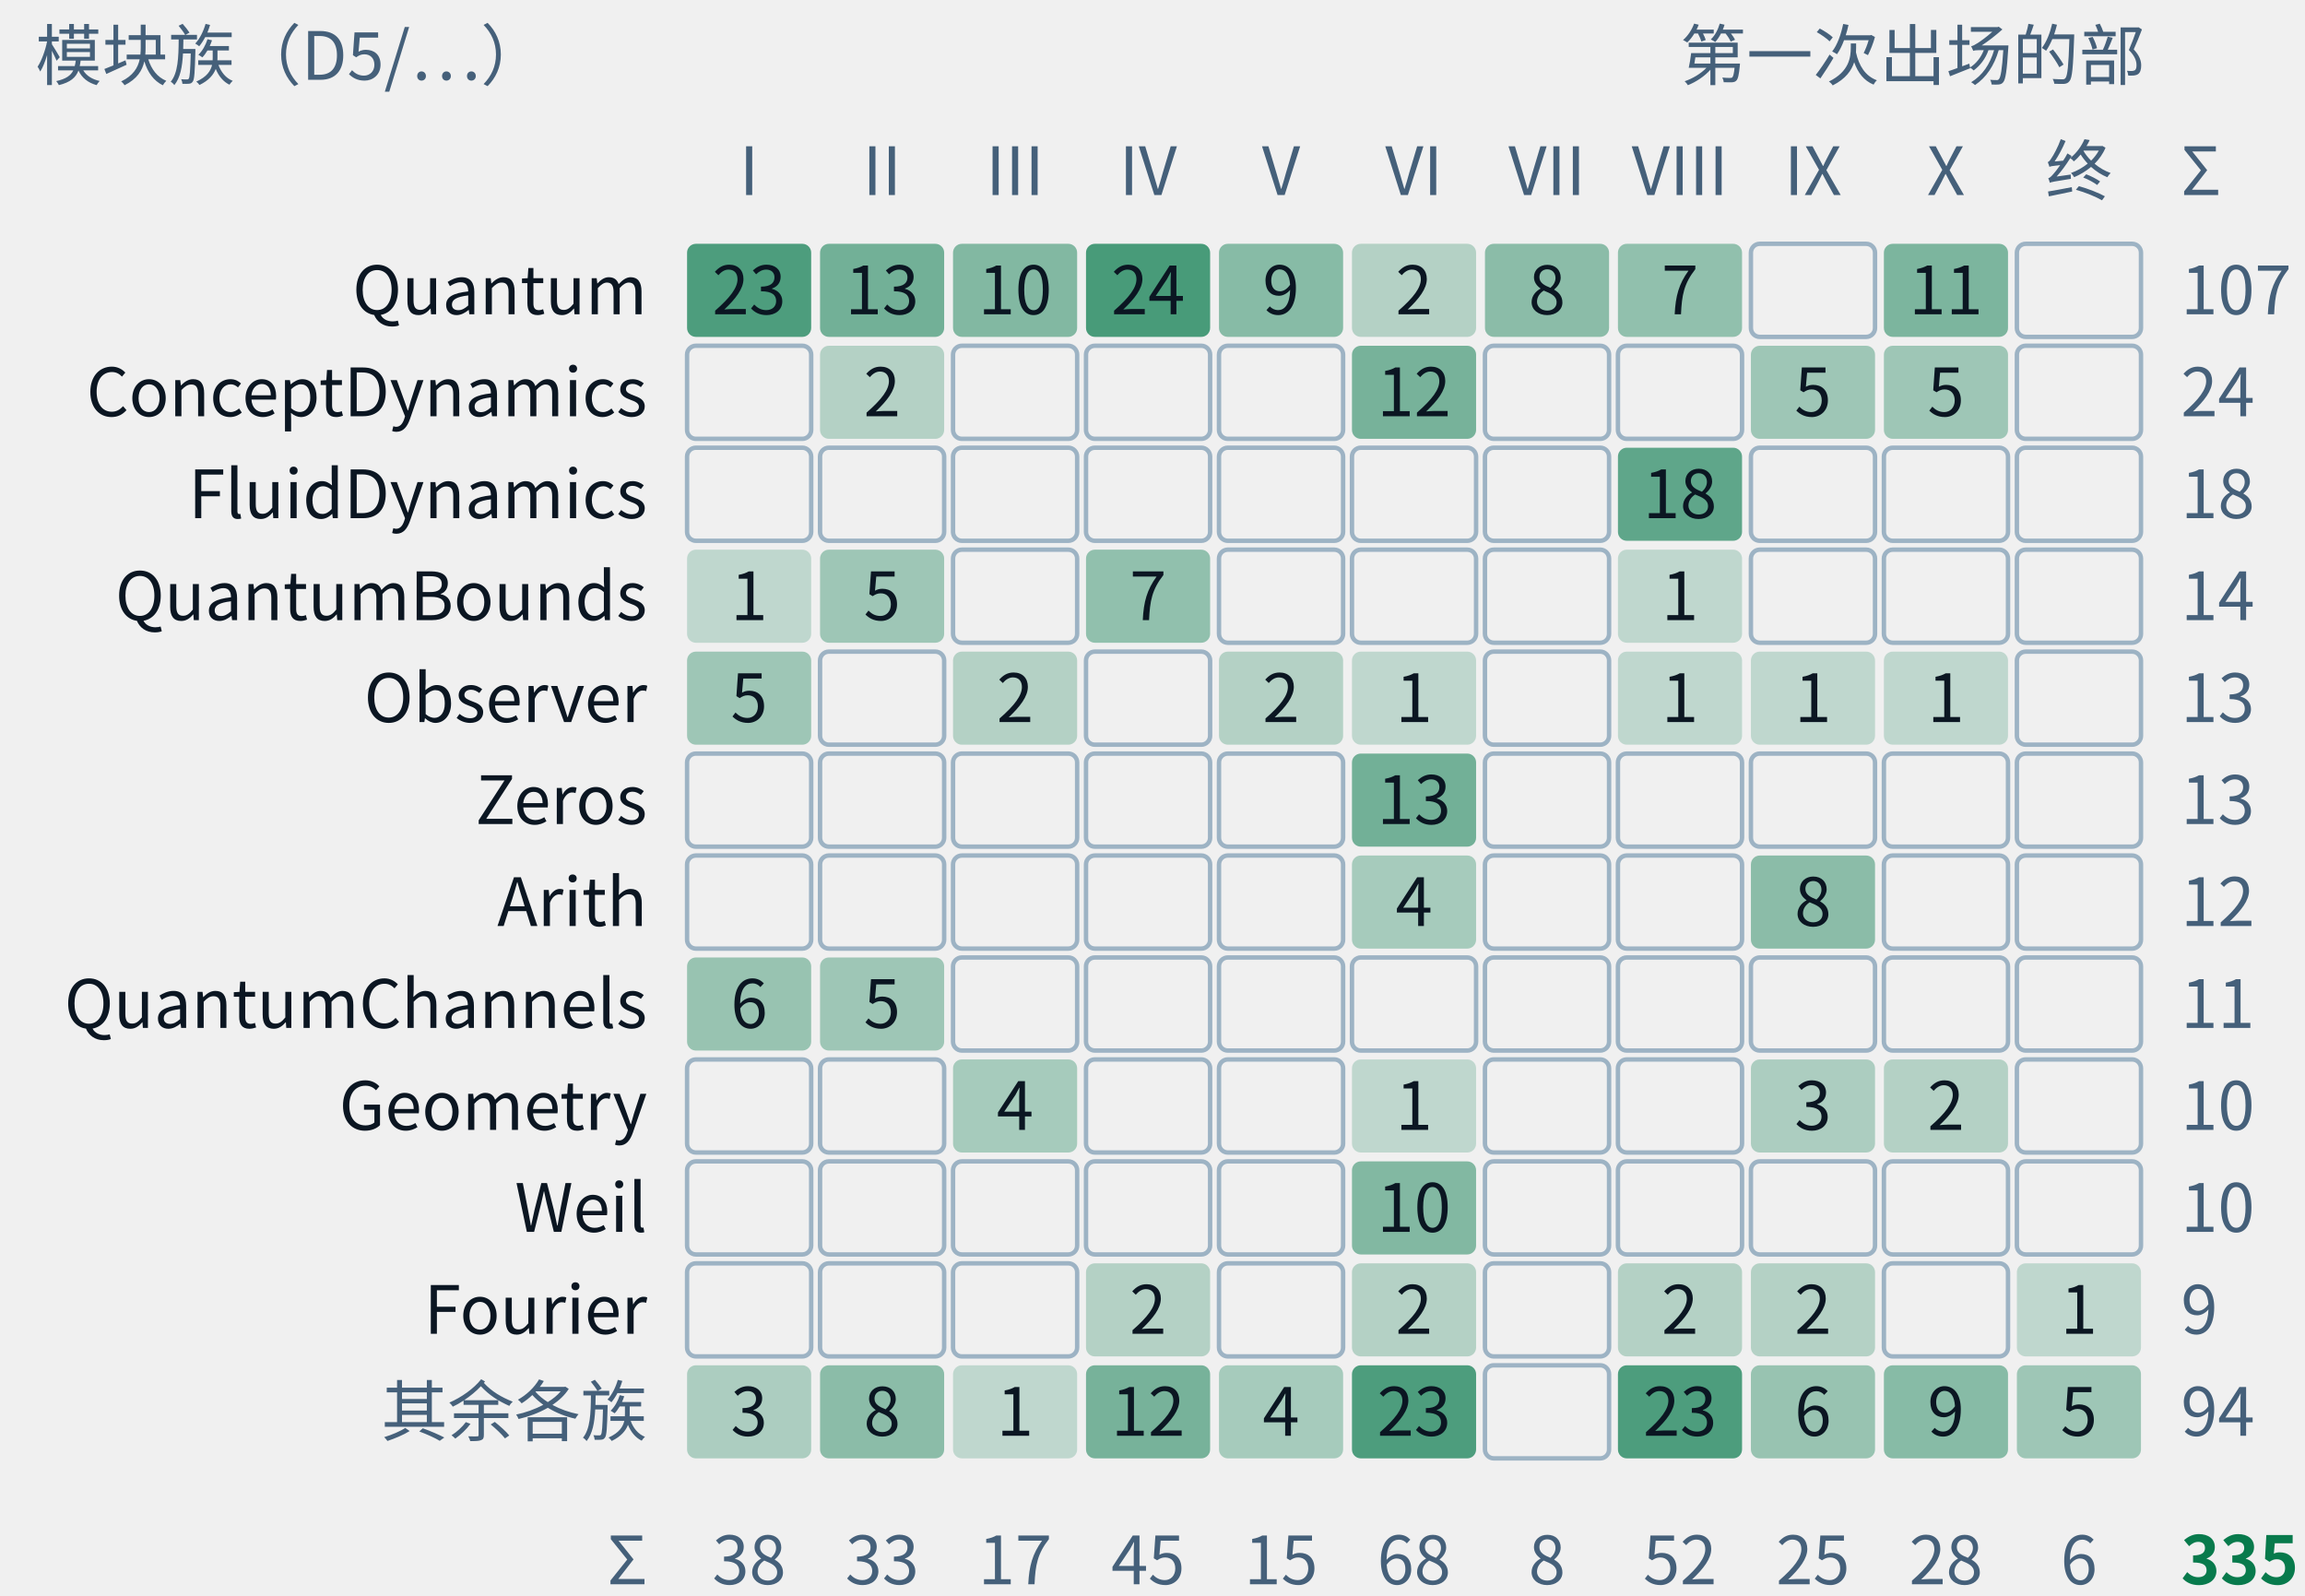
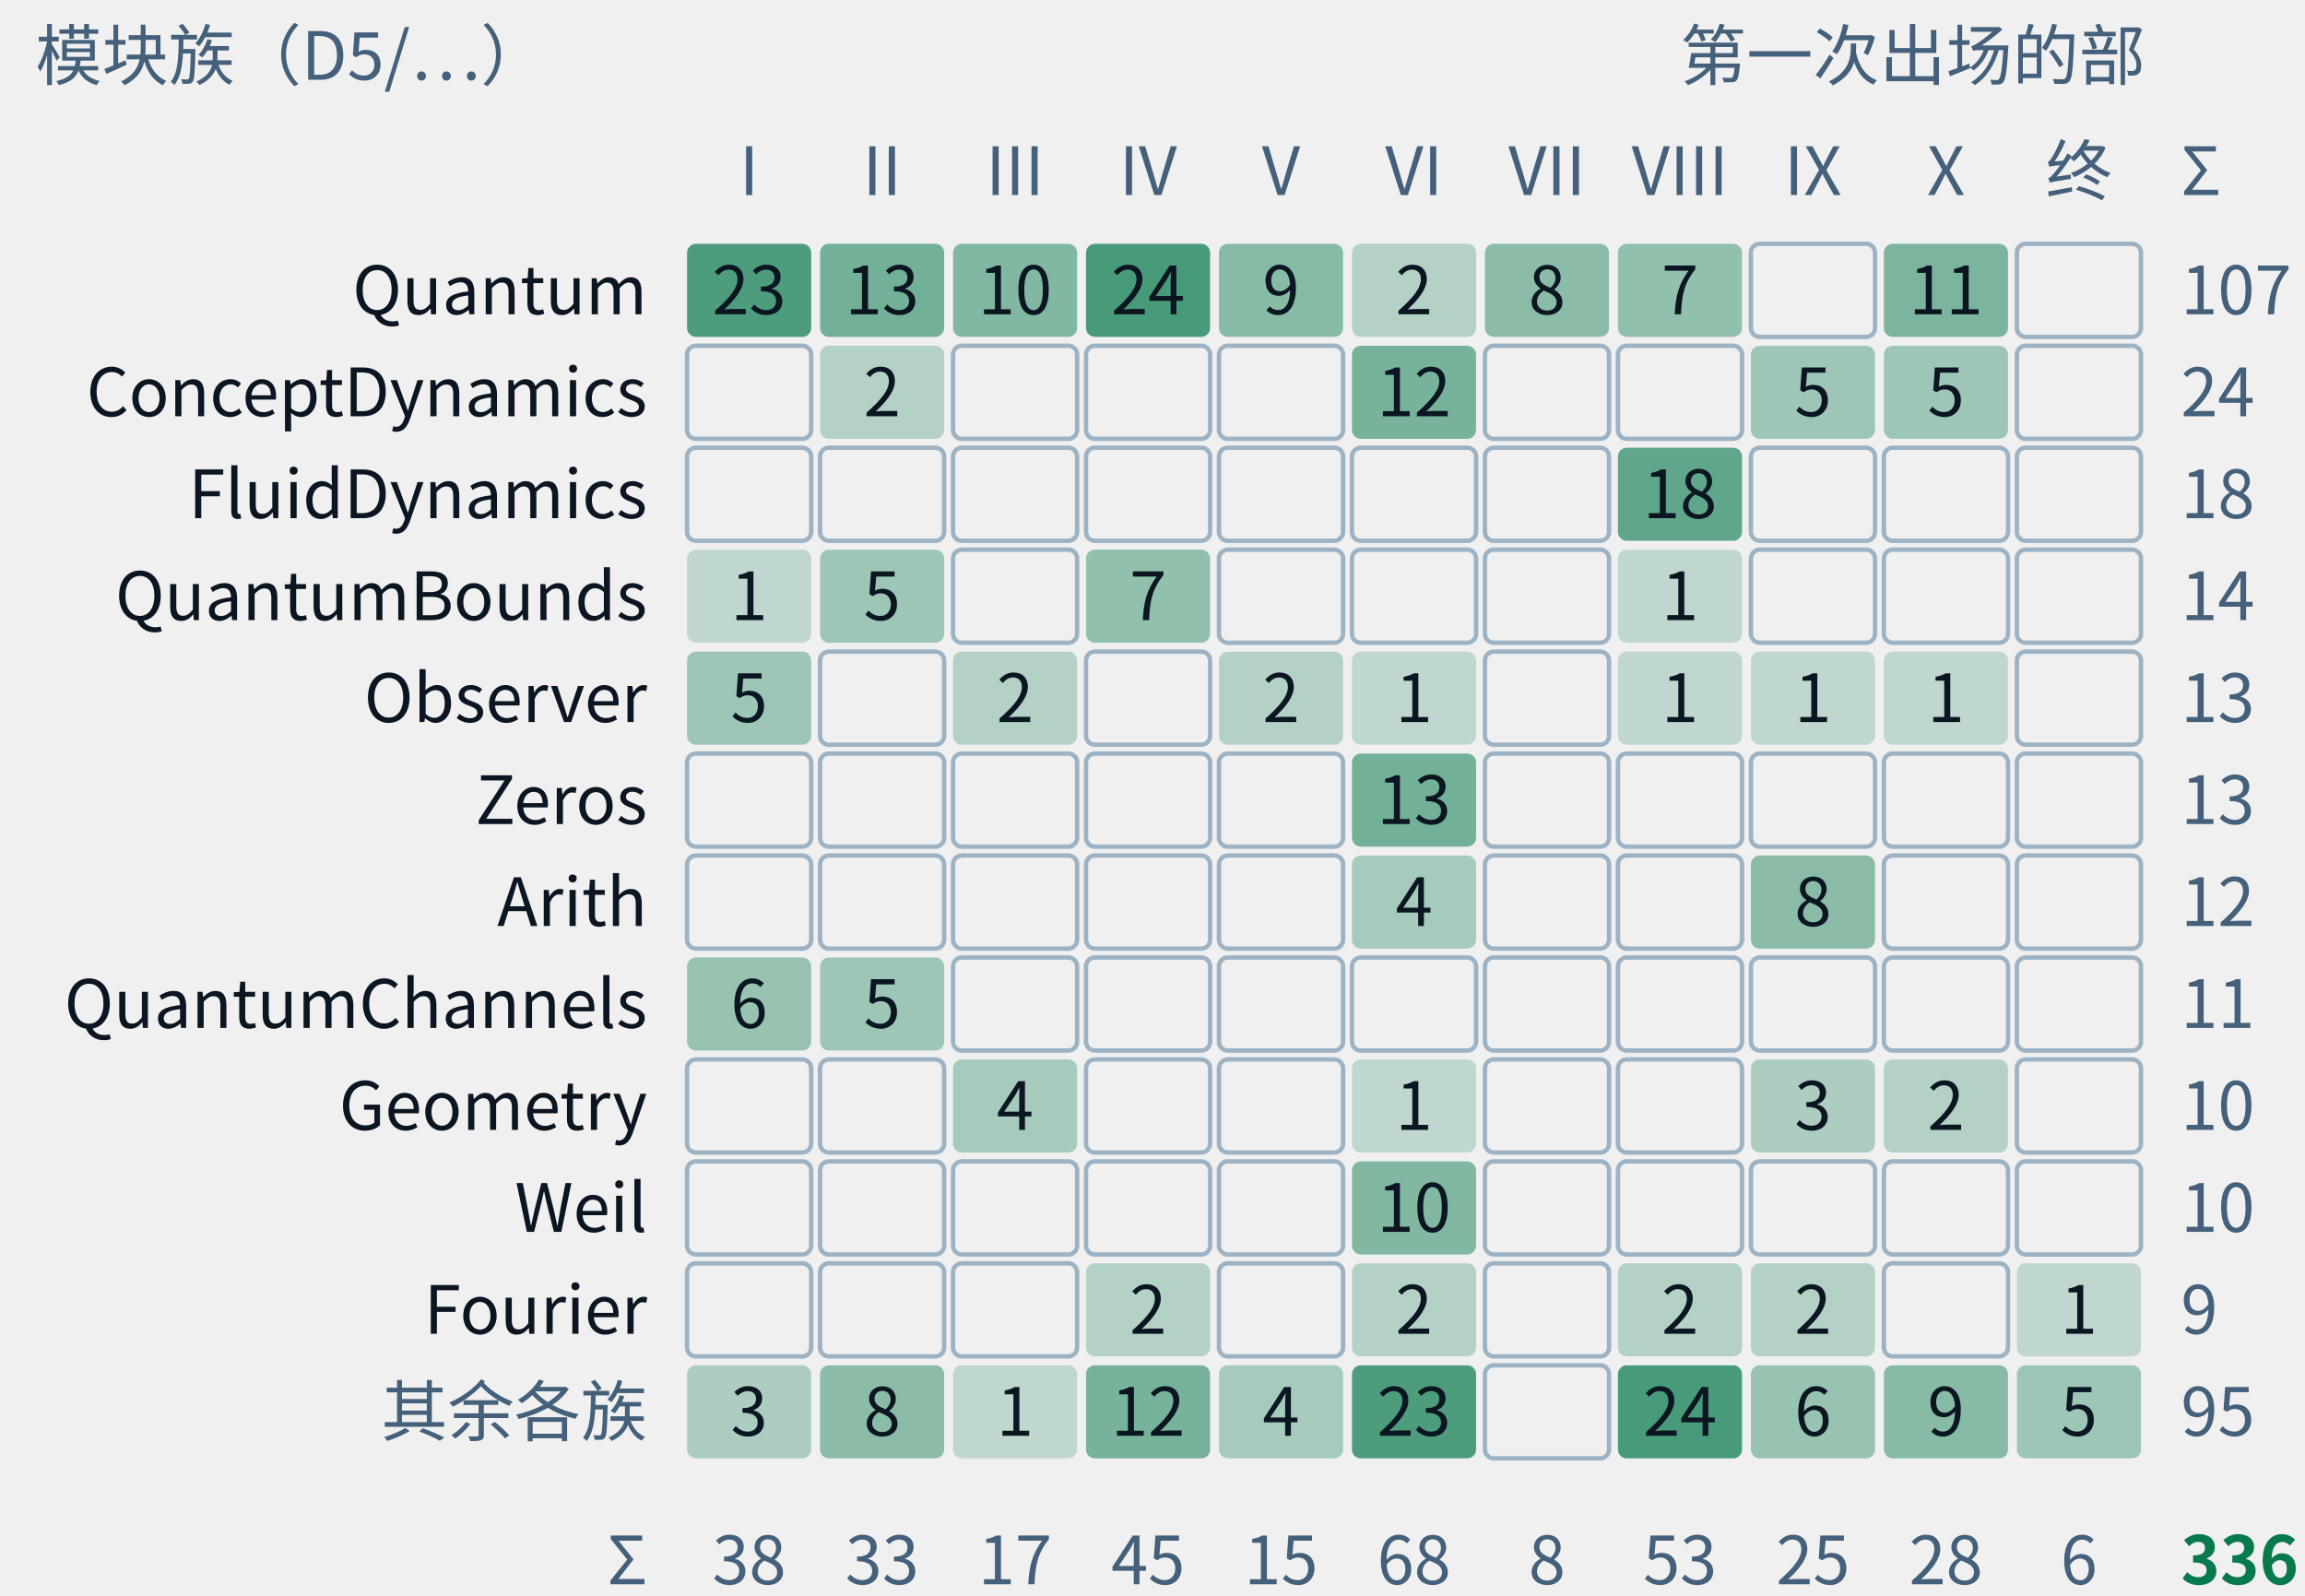
- <svg xmlns="http://www.w3.org/2000/svg" class="tr-fig" data-tr-fig="appc-modules-by-part" data-lang="zh" viewBox="0 0 520 360" width="520" height="360" font-family="'Noto Sans SC', 'Noto Sans CJK SC', 'Source Sans 3', 'PingFang SC', 'Microsoft YaHei', system-ui, sans-serif" role="img" aria-label="模块族与首次出场的部的计数格。行是 Quantum、ConceptDynamics、FluidDynamics、QuantumBounds、Observer、Zeros、Arith、QuantumChannels、Geometry、Weil、Fourier 与其余各族；列是第一至第十部与终章、附录。每格数字为条数，空格为零，合计 335 条。图不表示证明依赖。">
+ <svg xmlns="http://www.w3.org/2000/svg" class="tr-fig" data-tr-fig="appc-modules-by-part" data-lang="zh" viewBox="0 0 520 360" width="520" height="360" font-family="'Noto Sans SC', 'Noto Sans CJK SC', 'Source Sans 3', 'PingFang SC', 'Microsoft YaHei', system-ui, sans-serif" role="img" aria-label="模块族与首次出场的部的计数格。行是 Quantum、ConceptDynamics、FluidDynamics、QuantumBounds、Observer、Zeros、Arith、QuantumChannels、Geometry、Weil、Fourier 与其余各族；列是第一至第十部与终章、附录。每格数字为条数，空格为零，合计 336 条。图不表示证明依赖。">
  <style>.ts-ink{stroke:#0b1622}.tf-ink{fill:#0b1622}.ts-dim{stroke:#45607a}.tf-dim{fill:#45607a}.ts-faint{stroke:#9db3c4}.tf-faint{fill:#9db3c4}.ts-edge{stroke:#b9d0dd}.tf-edge{fill:#b9d0dd}.ts-hot{stroke:#5f9bb5}.tf-hot{fill:#5f9bb5}.ts-bg{stroke:#ffffff}.tf-bg{fill:#ffffff}.ts-panel{stroke:#eef5f9}.tf-panel{fill:#eef5f9}.ts-sheet{stroke:#f7fbfd}.tf-sheet{fill:#f7fbfd}.ts-cyan{stroke:#007c8a}.tf-cyan{fill:#007c8a}.ts-magenta{stroke:#b0128f}.tf-magenta{fill:#b0128f}.ts-amber{stroke:#946200}.tf-amber{fill:#946200}.ts-violet{stroke:#5a45c8}.tf-violet{fill:#5a45c8}.ts-ok{stroke:#087a4c}.tf-ok{fill:#087a4c}.ts-warn{stroke:#c21f3a}.tf-warn{fill:#c21f3a}.ts-blue{stroke:#1d5fd0}.tf-blue{fill:#1d5fd0}.ts-orange{stroke:#b85410}.tf-orange{fill:#b85410}.ts-sigma{stroke:#28405a}.tf-sigma{fill:#28405a}@media (prefers-color-scheme:dark){.ts-ink{stroke:#d4efff}.tf-ink{fill:#d4efff}.ts-dim{stroke:#6f8ea5}.tf-dim{fill:#6f8ea5}.ts-faint{stroke:#34506a}.tf-faint{fill:#34506a}.ts-edge{stroke:#143049}.tf-edge{fill:#143049}.ts-hot{stroke:#1f5d7c}.tf-hot{fill:#1f5d7c}.ts-bg{stroke:#03060c}.tf-bg{fill:#03060c}.ts-panel{stroke:#07101b}.tf-panel{fill:#07101b}.ts-sheet{stroke:#050c16}.tf-sheet{fill:#050c16}.ts-cyan{stroke:#19f0ff}.tf-cyan{fill:#19f0ff}.ts-magenta{stroke:#ff2fd0}.tf-magenta{fill:#ff2fd0}.ts-amber{stroke:#ffc83d}.tf-amber{fill:#ffc83d}.ts-violet{stroke:#9d8cff}.tf-violet{fill:#9d8cff}.ts-ok{stroke:#46ffb2}.tf-ok{fill:#46ffb2}.ts-warn{stroke:#ff5064}.tf-warn{fill:#ff5064}.ts-blue{stroke:#2a7bff}.tf-blue{fill:#2a7bff}.ts-orange{stroke:#ff8a3c}.tf-orange{fill:#ff8a3c}.ts-sigma{stroke:#cfe3ff}.tf-sigma{fill:#cfe3ff}}</style>
  <text class="tf-dim" x="8" y="18" font-size="15">模块族（D5/…）</text>
  <text class="tf-dim" x="484" y="18" font-size="15" text-anchor="end">第一次出场的部</text>
  <text class="tf-dim" x="169" y="44" font-size="15" text-anchor="middle">I</text>
  <text class="tf-dim" x="199" y="44" font-size="15" text-anchor="middle">II</text>
  <text class="tf-dim" x="229" y="44" font-size="15" text-anchor="middle">III</text>
  <text class="tf-dim" x="259" y="44" font-size="15" text-anchor="middle">IV</text>
  <text class="tf-dim" x="289" y="44" font-size="15" text-anchor="middle">V</text>
  <text class="tf-dim" x="319" y="44" font-size="15" text-anchor="middle">VI</text>
  <text class="tf-dim" x="349" y="44" font-size="15" text-anchor="middle">VII</text>
  <text class="tf-dim" x="379" y="44" font-size="15" text-anchor="middle">VIII</text>
  <text class="tf-dim" x="409" y="44" font-size="15" text-anchor="middle">IX</text>
  <text class="tf-dim" x="439" y="44" font-size="15" text-anchor="middle">X</text>
  <text class="tf-dim" x="469" y="44" font-size="15" text-anchor="middle">终</text>
  <text class="tf-ink" x="146" y="70.9" font-size="15" text-anchor="end">Quantum</text>
  <rect x="155" y="55" width="28" height="21" rx="2" class="tf-ok" fill-opacity="0.7" />
  <text class="tf-ink" x="169" y="70.9" font-size="15" text-anchor="middle">23</text>
  <rect x="185" y="55" width="28" height="21" rx="2" class="tf-ok" fill-opacity="0.54" />
  <text class="tf-ink" x="199" y="70.9" font-size="15" text-anchor="middle">13</text>
  <rect x="215" y="55" width="28" height="21" rx="2" class="tf-ok" fill-opacity="0.47" />
  <text class="tf-ink" x="229" y="70.9" font-size="15" text-anchor="middle">10</text>
  <rect x="245" y="55" width="28" height="21" rx="2" class="tf-ok" fill-opacity="0.72" />
  <text class="tf-ink" x="259" y="70.9" font-size="15" text-anchor="middle">24</text>
  <rect x="275" y="55" width="28" height="21" rx="2" class="tf-ok" fill-opacity="0.45" />
  <text class="tf-ink" x="289" y="70.9" font-size="15" text-anchor="middle">9</text>
  <rect x="305" y="55" width="28" height="21" rx="2" class="tf-ok" fill-opacity="0.26" />
  <text class="tf-ink" x="319" y="70.9" font-size="15" text-anchor="middle">2</text>
  <rect x="335" y="55" width="28" height="21" rx="2" class="tf-ok" fill-opacity="0.43" />
  <text class="tf-ink" x="349" y="70.9" font-size="15" text-anchor="middle">8</text>
  <rect x="365" y="55" width="28" height="21" rx="2" class="tf-ok" fill-opacity="0.41" />
  <text class="tf-ink" x="379" y="70.9" font-size="15" text-anchor="middle">7</text>
  <rect x="395" y="55" width="28" height="21" rx="2" class="ts-faint" stroke-width="1" fill="none" />
  <rect x="425" y="55" width="28" height="21" rx="2" class="tf-ok" fill-opacity="0.5" />
  <text class="tf-ink" x="439" y="70.9" font-size="15" text-anchor="middle">11</text>
  <rect x="455" y="55" width="28" height="21" rx="2" class="ts-faint" stroke-width="1" fill="none" />
  <text class="tf-dim" x="492" y="70.9" font-size="15">107</text>
  <text class="tf-ink" x="146" y="93.9" font-size="15" text-anchor="end">ConceptDynamics</text>
  <rect x="155" y="78" width="28" height="21" rx="2" class="ts-faint" stroke-width="1" fill="none" />
  <rect x="185" y="78" width="28" height="21" rx="2" class="tf-ok" fill-opacity="0.26" />
  <text class="tf-ink" x="199" y="93.9" font-size="15" text-anchor="middle">2</text>
  <rect x="215" y="78" width="28" height="21" rx="2" class="ts-faint" stroke-width="1" fill="none" />
  <rect x="245" y="78" width="28" height="21" rx="2" class="ts-faint" stroke-width="1" fill="none" />
  <rect x="275" y="78" width="28" height="21" rx="2" class="ts-faint" stroke-width="1" fill="none" />
  <rect x="305" y="78" width="28" height="21" rx="2" class="tf-ok" fill-opacity="0.52" />
  <text class="tf-ink" x="319" y="93.9" font-size="15" text-anchor="middle">12</text>
  <rect x="335" y="78" width="28" height="21" rx="2" class="ts-faint" stroke-width="1" fill="none" />
  <rect x="365" y="78" width="28" height="21" rx="2" class="ts-faint" stroke-width="1" fill="none" />
  <rect x="395" y="78" width="28" height="21" rx="2" class="tf-ok" fill-opacity="0.35" />
  <text class="tf-ink" x="409" y="93.9" font-size="15" text-anchor="middle">5</text>
  <rect x="425" y="78" width="28" height="21" rx="2" class="tf-ok" fill-opacity="0.35" />
  <text class="tf-ink" x="439" y="93.9" font-size="15" text-anchor="middle">5</text>
  <rect x="455" y="78" width="28" height="21" rx="2" class="ts-faint" stroke-width="1" fill="none" />
  <text class="tf-dim" x="492" y="93.9" font-size="15">24</text>
  <text class="tf-ink" x="146" y="116.9" font-size="15" text-anchor="end">FluidDynamics</text>
  <rect x="155" y="101" width="28" height="21" rx="2" class="ts-faint" stroke-width="1" fill="none" />
  <rect x="185" y="101" width="28" height="21" rx="2" class="ts-faint" stroke-width="1" fill="none" />
  <rect x="215" y="101" width="28" height="21" rx="2" class="ts-faint" stroke-width="1" fill="none" />
  <rect x="245" y="101" width="28" height="21" rx="2" class="ts-faint" stroke-width="1" fill="none" />
  <rect x="275" y="101" width="28" height="21" rx="2" class="ts-faint" stroke-width="1" fill="none" />
  <rect x="305" y="101" width="28" height="21" rx="2" class="ts-faint" stroke-width="1" fill="none" />
  <rect x="335" y="101" width="28" height="21" rx="2" class="ts-faint" stroke-width="1" fill="none" />
  <rect x="365" y="101" width="28" height="21" rx="2" class="tf-ok" fill-opacity="0.62" />
  <text class="tf-ink" x="379" y="116.9" font-size="15" text-anchor="middle">18</text>
  <rect x="395" y="101" width="28" height="21" rx="2" class="ts-faint" stroke-width="1" fill="none" />
  <rect x="425" y="101" width="28" height="21" rx="2" class="ts-faint" stroke-width="1" fill="none" />
  <rect x="455" y="101" width="28" height="21" rx="2" class="ts-faint" stroke-width="1" fill="none" />
  <text class="tf-dim" x="492" y="116.9" font-size="15">18</text>
  <text class="tf-ink" x="146" y="139.9" font-size="15" text-anchor="end">QuantumBounds</text>
  <rect x="155" y="124" width="28" height="21" rx="2" class="tf-ok" fill-opacity="0.21" />
  <text class="tf-ink" x="169" y="139.9" font-size="15" text-anchor="middle">1</text>
  <rect x="185" y="124" width="28" height="21" rx="2" class="tf-ok" fill-opacity="0.35" />
  <text class="tf-ink" x="199" y="139.9" font-size="15" text-anchor="middle">5</text>
  <rect x="215" y="124" width="28" height="21" rx="2" class="ts-faint" stroke-width="1" fill="none" />
  <rect x="245" y="124" width="28" height="21" rx="2" class="tf-ok" fill-opacity="0.41" />
  <text class="tf-ink" x="259" y="139.9" font-size="15" text-anchor="middle">7</text>
  <rect x="275" y="124" width="28" height="21" rx="2" class="ts-faint" stroke-width="1" fill="none" />
  <rect x="305" y="124" width="28" height="21" rx="2" class="ts-faint" stroke-width="1" fill="none" />
  <rect x="335" y="124" width="28" height="21" rx="2" class="ts-faint" stroke-width="1" fill="none" />
  <rect x="365" y="124" width="28" height="21" rx="2" class="tf-ok" fill-opacity="0.21" />
  <text class="tf-ink" x="379" y="139.9" font-size="15" text-anchor="middle">1</text>
  <rect x="395" y="124" width="28" height="21" rx="2" class="ts-faint" stroke-width="1" fill="none" />
  <rect x="425" y="124" width="28" height="21" rx="2" class="ts-faint" stroke-width="1" fill="none" />
  <rect x="455" y="124" width="28" height="21" rx="2" class="ts-faint" stroke-width="1" fill="none" />
  <text class="tf-dim" x="492" y="139.9" font-size="15">14</text>
  <text class="tf-ink" x="146" y="162.9" font-size="15" text-anchor="end">Observer</text>
  <rect x="155" y="147" width="28" height="21" rx="2" class="tf-ok" fill-opacity="0.35" />
  <text class="tf-ink" x="169" y="162.9" font-size="15" text-anchor="middle">5</text>
  <rect x="185" y="147" width="28" height="21" rx="2" class="ts-faint" stroke-width="1" fill="none" />
  <rect x="215" y="147" width="28" height="21" rx="2" class="tf-ok" fill-opacity="0.26" />
  <text class="tf-ink" x="229" y="162.9" font-size="15" text-anchor="middle">2</text>
  <rect x="245" y="147" width="28" height="21" rx="2" class="ts-faint" stroke-width="1" fill="none" />
  <rect x="275" y="147" width="28" height="21" rx="2" class="tf-ok" fill-opacity="0.26" />
  <text class="tf-ink" x="289" y="162.9" font-size="15" text-anchor="middle">2</text>
  <rect x="305" y="147" width="28" height="21" rx="2" class="tf-ok" fill-opacity="0.21" />
  <text class="tf-ink" x="319" y="162.9" font-size="15" text-anchor="middle">1</text>
  <rect x="335" y="147" width="28" height="21" rx="2" class="ts-faint" stroke-width="1" fill="none" />
  <rect x="365" y="147" width="28" height="21" rx="2" class="tf-ok" fill-opacity="0.21" />
  <text class="tf-ink" x="379" y="162.9" font-size="15" text-anchor="middle">1</text>
  <rect x="395" y="147" width="28" height="21" rx="2" class="tf-ok" fill-opacity="0.21" />
  <text class="tf-ink" x="409" y="162.9" font-size="15" text-anchor="middle">1</text>
  <rect x="425" y="147" width="28" height="21" rx="2" class="tf-ok" fill-opacity="0.21" />
  <text class="tf-ink" x="439" y="162.9" font-size="15" text-anchor="middle">1</text>
  <rect x="455" y="147" width="28" height="21" rx="2" class="ts-faint" stroke-width="1" fill="none" />
  <text class="tf-dim" x="492" y="162.9" font-size="15">13</text>
  <text class="tf-ink" x="146" y="185.9" font-size="15" text-anchor="end">Zeros</text>
  <rect x="155" y="170" width="28" height="21" rx="2" class="ts-faint" stroke-width="1" fill="none" />
  <rect x="185" y="170" width="28" height="21" rx="2" class="ts-faint" stroke-width="1" fill="none" />
  <rect x="215" y="170" width="28" height="21" rx="2" class="ts-faint" stroke-width="1" fill="none" />
  <rect x="245" y="170" width="28" height="21" rx="2" class="ts-faint" stroke-width="1" fill="none" />
  <rect x="275" y="170" width="28" height="21" rx="2" class="ts-faint" stroke-width="1" fill="none" />
  <rect x="305" y="170" width="28" height="21" rx="2" class="tf-ok" fill-opacity="0.54" />
  <text class="tf-ink" x="319" y="185.9" font-size="15" text-anchor="middle">13</text>
  <rect x="335" y="170" width="28" height="21" rx="2" class="ts-faint" stroke-width="1" fill="none" />
  <rect x="365" y="170" width="28" height="21" rx="2" class="ts-faint" stroke-width="1" fill="none" />
  <rect x="395" y="170" width="28" height="21" rx="2" class="ts-faint" stroke-width="1" fill="none" />
  <rect x="425" y="170" width="28" height="21" rx="2" class="ts-faint" stroke-width="1" fill="none" />
  <rect x="455" y="170" width="28" height="21" rx="2" class="ts-faint" stroke-width="1" fill="none" />
  <text class="tf-dim" x="492" y="185.9" font-size="15">13</text>
  <text class="tf-ink" x="146" y="208.9" font-size="15" text-anchor="end">Arith</text>
  <rect x="155" y="193" width="28" height="21" rx="2" class="ts-faint" stroke-width="1" fill="none" />
  <rect x="185" y="193" width="28" height="21" rx="2" class="ts-faint" stroke-width="1" fill="none" />
  <rect x="215" y="193" width="28" height="21" rx="2" class="ts-faint" stroke-width="1" fill="none" />
  <rect x="245" y="193" width="28" height="21" rx="2" class="ts-faint" stroke-width="1" fill="none" />
  <rect x="275" y="193" width="28" height="21" rx="2" class="ts-faint" stroke-width="1" fill="none" />
  <rect x="305" y="193" width="28" height="21" rx="2" class="tf-ok" fill-opacity="0.32" />
  <text class="tf-ink" x="319" y="208.9" font-size="15" text-anchor="middle">4</text>
  <rect x="335" y="193" width="28" height="21" rx="2" class="ts-faint" stroke-width="1" fill="none" />
  <rect x="365" y="193" width="28" height="21" rx="2" class="ts-faint" stroke-width="1" fill="none" />
  <rect x="395" y="193" width="28" height="21" rx="2" class="tf-ok" fill-opacity="0.43" />
  <text class="tf-ink" x="409" y="208.9" font-size="15" text-anchor="middle">8</text>
  <rect x="425" y="193" width="28" height="21" rx="2" class="ts-faint" stroke-width="1" fill="none" />
  <rect x="455" y="193" width="28" height="21" rx="2" class="ts-faint" stroke-width="1" fill="none" />
  <text class="tf-dim" x="492" y="208.9" font-size="15">12</text>
  <text class="tf-ink" x="146" y="231.9" font-size="15" text-anchor="end">QuantumChannels</text>
  <rect x="155" y="216" width="28" height="21" rx="2" class="tf-ok" fill-opacity="0.38" />
  <text class="tf-ink" x="169" y="231.9" font-size="15" text-anchor="middle">6</text>
  <rect x="185" y="216" width="28" height="21" rx="2" class="tf-ok" fill-opacity="0.35" />
  <text class="tf-ink" x="199" y="231.9" font-size="15" text-anchor="middle">5</text>
  <rect x="215" y="216" width="28" height="21" rx="2" class="ts-faint" stroke-width="1" fill="none" />
  <rect x="245" y="216" width="28" height="21" rx="2" class="ts-faint" stroke-width="1" fill="none" />
  <rect x="275" y="216" width="28" height="21" rx="2" class="ts-faint" stroke-width="1" fill="none" />
  <rect x="305" y="216" width="28" height="21" rx="2" class="ts-faint" stroke-width="1" fill="none" />
  <rect x="335" y="216" width="28" height="21" rx="2" class="ts-faint" stroke-width="1" fill="none" />
  <rect x="365" y="216" width="28" height="21" rx="2" class="ts-faint" stroke-width="1" fill="none" />
  <rect x="395" y="216" width="28" height="21" rx="2" class="ts-faint" stroke-width="1" fill="none" />
  <rect x="425" y="216" width="28" height="21" rx="2" class="ts-faint" stroke-width="1" fill="none" />
  <rect x="455" y="216" width="28" height="21" rx="2" class="ts-faint" stroke-width="1" fill="none" />
  <text class="tf-dim" x="492" y="231.9" font-size="15">11</text>
  <text class="tf-ink" x="146" y="254.9" font-size="15" text-anchor="end">Geometry</text>
  <rect x="155" y="239" width="28" height="21" rx="2" class="ts-faint" stroke-width="1" fill="none" />
  <rect x="185" y="239" width="28" height="21" rx="2" class="ts-faint" stroke-width="1" fill="none" />
  <rect x="215" y="239" width="28" height="21" rx="2" class="tf-ok" fill-opacity="0.32" />
  <text class="tf-ink" x="229" y="254.9" font-size="15" text-anchor="middle">4</text>
  <rect x="245" y="239" width="28" height="21" rx="2" class="ts-faint" stroke-width="1" fill="none" />
  <rect x="275" y="239" width="28" height="21" rx="2" class="ts-faint" stroke-width="1" fill="none" />
  <rect x="305" y="239" width="28" height="21" rx="2" class="tf-ok" fill-opacity="0.21" />
  <text class="tf-ink" x="319" y="254.9" font-size="15" text-anchor="middle">1</text>
  <rect x="335" y="239" width="28" height="21" rx="2" class="ts-faint" stroke-width="1" fill="none" />
  <rect x="365" y="239" width="28" height="21" rx="2" class="ts-faint" stroke-width="1" fill="none" />
  <rect x="395" y="239" width="28" height="21" rx="2" class="tf-ok" fill-opacity="0.29" />
  <text class="tf-ink" x="409" y="254.9" font-size="15" text-anchor="middle">3</text>
  <rect x="425" y="239" width="28" height="21" rx="2" class="tf-ok" fill-opacity="0.26" />
  <text class="tf-ink" x="439" y="254.9" font-size="15" text-anchor="middle">2</text>
  <rect x="455" y="239" width="28" height="21" rx="2" class="ts-faint" stroke-width="1" fill="none" />
  <text class="tf-dim" x="492" y="254.9" font-size="15">10</text>
  <text class="tf-ink" x="146" y="277.9" font-size="15" text-anchor="end">Weil</text>
  <rect x="155" y="262" width="28" height="21" rx="2" class="ts-faint" stroke-width="1" fill="none" />
  <rect x="185" y="262" width="28" height="21" rx="2" class="ts-faint" stroke-width="1" fill="none" />
  <rect x="215" y="262" width="28" height="21" rx="2" class="ts-faint" stroke-width="1" fill="none" />
  <rect x="245" y="262" width="28" height="21" rx="2" class="ts-faint" stroke-width="1" fill="none" />
  <rect x="275" y="262" width="28" height="21" rx="2" class="ts-faint" stroke-width="1" fill="none" />
  <rect x="305" y="262" width="28" height="21" rx="2" class="tf-ok" fill-opacity="0.47" />
  <text class="tf-ink" x="319" y="277.9" font-size="15" text-anchor="middle">10</text>
  <rect x="335" y="262" width="28" height="21" rx="2" class="ts-faint" stroke-width="1" fill="none" />
  <rect x="365" y="262" width="28" height="21" rx="2" class="ts-faint" stroke-width="1" fill="none" />
  <rect x="395" y="262" width="28" height="21" rx="2" class="ts-faint" stroke-width="1" fill="none" />
  <rect x="425" y="262" width="28" height="21" rx="2" class="ts-faint" stroke-width="1" fill="none" />
  <rect x="455" y="262" width="28" height="21" rx="2" class="ts-faint" stroke-width="1" fill="none" />
  <text class="tf-dim" x="492" y="277.9" font-size="15">10</text>
  <text class="tf-ink" x="146" y="300.9" font-size="15" text-anchor="end">Fourier</text>
  <rect x="155" y="285" width="28" height="21" rx="2" class="ts-faint" stroke-width="1" fill="none" />
  <rect x="185" y="285" width="28" height="21" rx="2" class="ts-faint" stroke-width="1" fill="none" />
  <rect x="215" y="285" width="28" height="21" rx="2" class="ts-faint" stroke-width="1" fill="none" />
  <rect x="245" y="285" width="28" height="21" rx="2" class="tf-ok" fill-opacity="0.26" />
  <text class="tf-ink" x="259" y="300.9" font-size="15" text-anchor="middle">2</text>
  <rect x="275" y="285" width="28" height="21" rx="2" class="ts-faint" stroke-width="1" fill="none" />
  <rect x="305" y="285" width="28" height="21" rx="2" class="tf-ok" fill-opacity="0.26" />
  <text class="tf-ink" x="319" y="300.9" font-size="15" text-anchor="middle">2</text>
  <rect x="335" y="285" width="28" height="21" rx="2" class="ts-faint" stroke-width="1" fill="none" />
  <rect x="365" y="285" width="28" height="21" rx="2" class="tf-ok" fill-opacity="0.26" />
  <text class="tf-ink" x="379" y="300.9" font-size="15" text-anchor="middle">2</text>
  <rect x="395" y="285" width="28" height="21" rx="2" class="tf-ok" fill-opacity="0.26" />
  <text class="tf-ink" x="409" y="300.9" font-size="15" text-anchor="middle">2</text>
  <rect x="425" y="285" width="28" height="21" rx="2" class="ts-faint" stroke-width="1" fill="none" />
  <rect x="455" y="285" width="28" height="21" rx="2" class="tf-ok" fill-opacity="0.21" />
  <text class="tf-ink" x="469" y="300.9" font-size="15" text-anchor="middle">1</text>
  <text class="tf-dim" x="492" y="300.9" font-size="15">9</text>
  <text class="tf-dim" x="146" y="323.9" font-size="15" text-anchor="end">其余各族</text>
  <rect x="155" y="308" width="28" height="21" rx="2" class="tf-ok" fill-opacity="0.29" />
  <text class="tf-ink" x="169" y="323.9" font-size="15" text-anchor="middle">3</text>
  <rect x="185" y="308" width="28" height="21" rx="2" class="tf-ok" fill-opacity="0.43" />
  <text class="tf-ink" x="199" y="323.9" font-size="15" text-anchor="middle">8</text>
  <rect x="215" y="308" width="28" height="21" rx="2" class="tf-ok" fill-opacity="0.21" />
  <text class="tf-ink" x="229" y="323.9" font-size="15" text-anchor="middle">1</text>
  <rect x="245" y="308" width="28" height="21" rx="2" class="tf-ok" fill-opacity="0.52" />
  <text class="tf-ink" x="259" y="323.9" font-size="15" text-anchor="middle">12</text>
  <rect x="275" y="308" width="28" height="21" rx="2" class="tf-ok" fill-opacity="0.32" />
  <text class="tf-ink" x="289" y="323.9" font-size="15" text-anchor="middle">4</text>
  <rect x="305" y="308" width="28" height="21" rx="2" class="tf-ok" fill-opacity="0.7" />
  <text class="tf-ink" x="319" y="323.9" font-size="15" text-anchor="middle">23</text>
  <rect x="335" y="308" width="28" height="21" rx="2" class="ts-faint" stroke-width="1" fill="none" />
-   <rect x="365" y="308" width="28" height="21" rx="2" class="tf-ok" fill-opacity="0.7" />
-   <text class="tf-ink" x="379" y="323.9" font-size="15" text-anchor="middle">23</text>
+   <rect x="365" y="308" width="28" height="21" rx="2" class="tf-ok" fill-opacity="0.72" />
+   <text class="tf-ink" x="379" y="323.9" font-size="15" text-anchor="middle">24</text>
  <rect x="395" y="308" width="28" height="21" rx="2" class="tf-ok" fill-opacity="0.38" />
  <text class="tf-ink" x="409" y="323.9" font-size="15" text-anchor="middle">6</text>
  <rect x="425" y="308" width="28" height="21" rx="2" class="tf-ok" fill-opacity="0.45" />
  <text class="tf-ink" x="439" y="323.9" font-size="15" text-anchor="middle">9</text>
  <rect x="455" y="308" width="28" height="21" rx="2" class="tf-ok" fill-opacity="0.35" />
  <text class="tf-ink" x="469" y="323.9" font-size="15" text-anchor="middle">5</text>
-   <text class="tf-dim" x="492" y="323.9" font-size="15">94</text>
+   <text class="tf-dim" x="492" y="323.9" font-size="15">95</text>
  <text class="tf-dim" x="492" y="44" font-size="15">Σ</text>
  <text class="tf-dim" x="146" y="357.4" font-size="15" text-anchor="end">Σ</text>
  <text class="tf-dim" x="169" y="357.4" font-size="15" text-anchor="middle">38</text>
  <text class="tf-dim" x="199" y="357.4" font-size="15" text-anchor="middle">33</text>
  <text class="tf-dim" x="229" y="357.4" font-size="15" text-anchor="middle">17</text>
  <text class="tf-dim" x="259" y="357.4" font-size="15" text-anchor="middle">45</text>
  <text class="tf-dim" x="289" y="357.4" font-size="15" text-anchor="middle">15</text>
  <text class="tf-dim" x="319" y="357.4" font-size="15" text-anchor="middle">68</text>
  <text class="tf-dim" x="349" y="357.4" font-size="15" text-anchor="middle">8</text>
-   <text class="tf-dim" x="379" y="357.4" font-size="15" text-anchor="middle">52</text>
+   <text class="tf-dim" x="379" y="357.4" font-size="15" text-anchor="middle">53</text>
  <text class="tf-dim" x="409" y="357.4" font-size="15" text-anchor="middle">25</text>
  <text class="tf-dim" x="439" y="357.4" font-size="15" text-anchor="middle">28</text>
  <text class="tf-dim" x="469" y="357.4" font-size="15" text-anchor="middle">6</text>
-   <text class="tf-ok" x="492" y="357.4" font-size="15" font-weight="600">335</text>
+   <text class="tf-ok" x="492" y="357.4" font-size="15" font-weight="600">336</text>
</svg>
